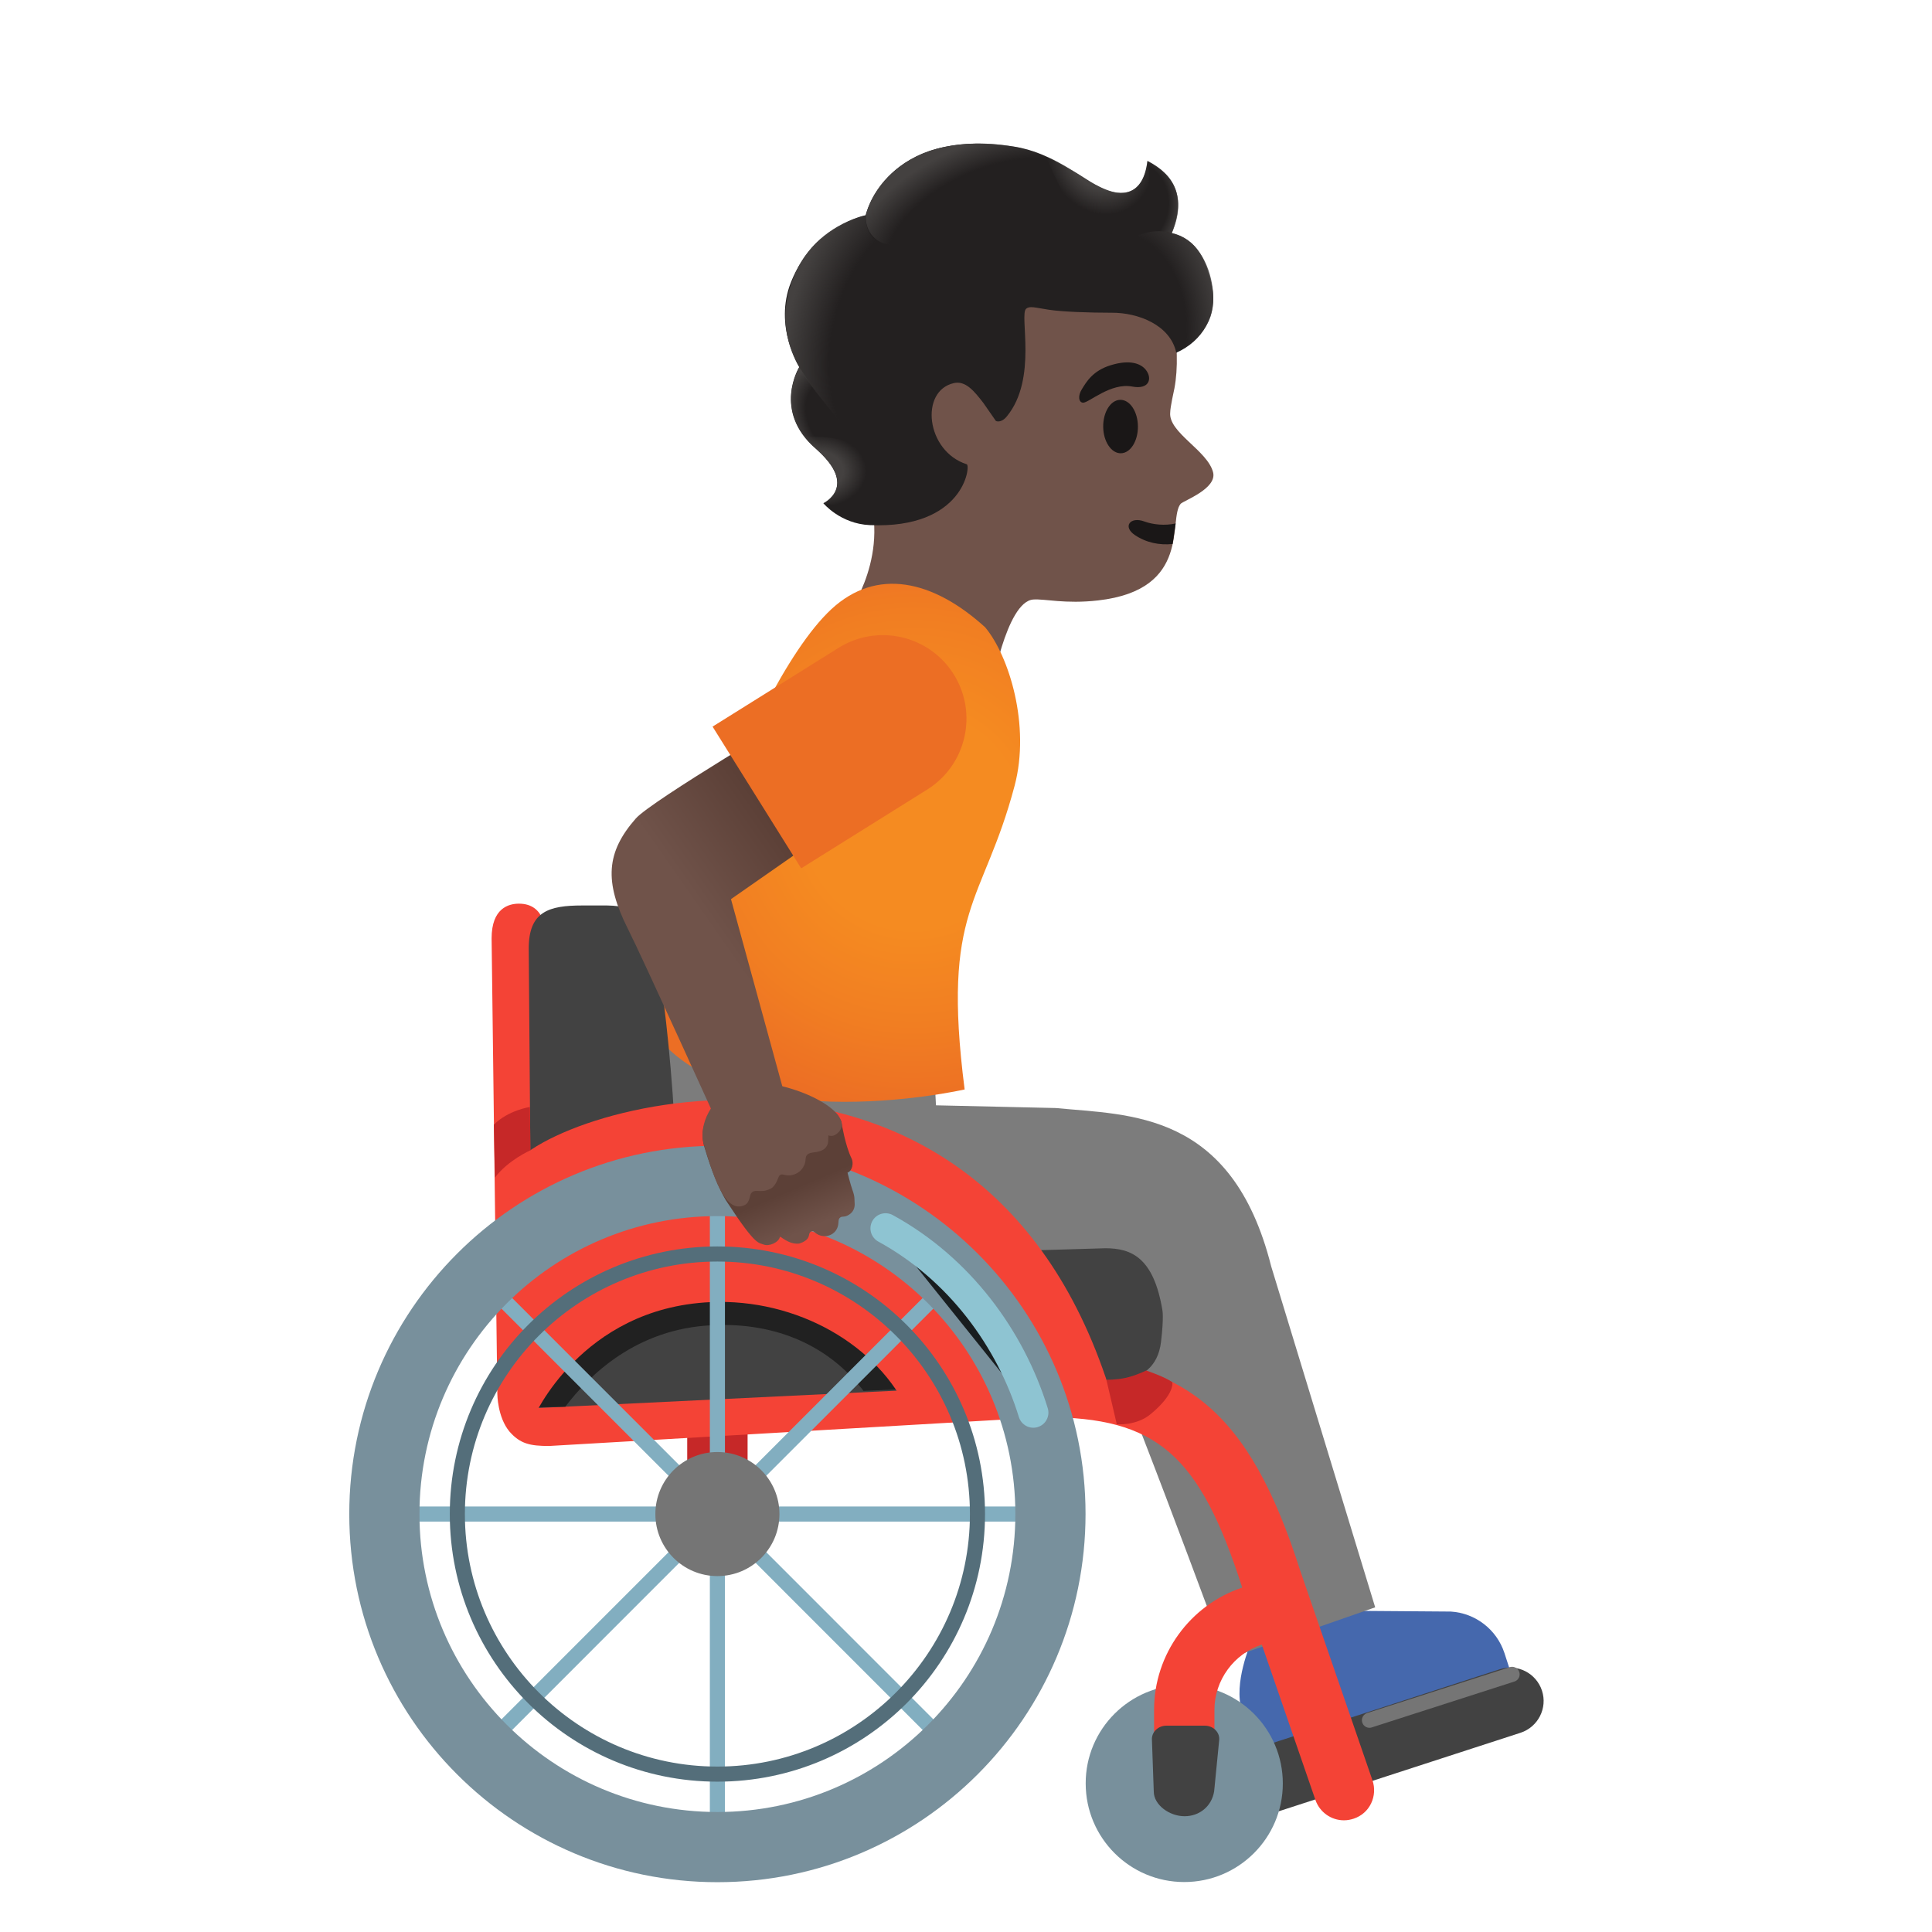
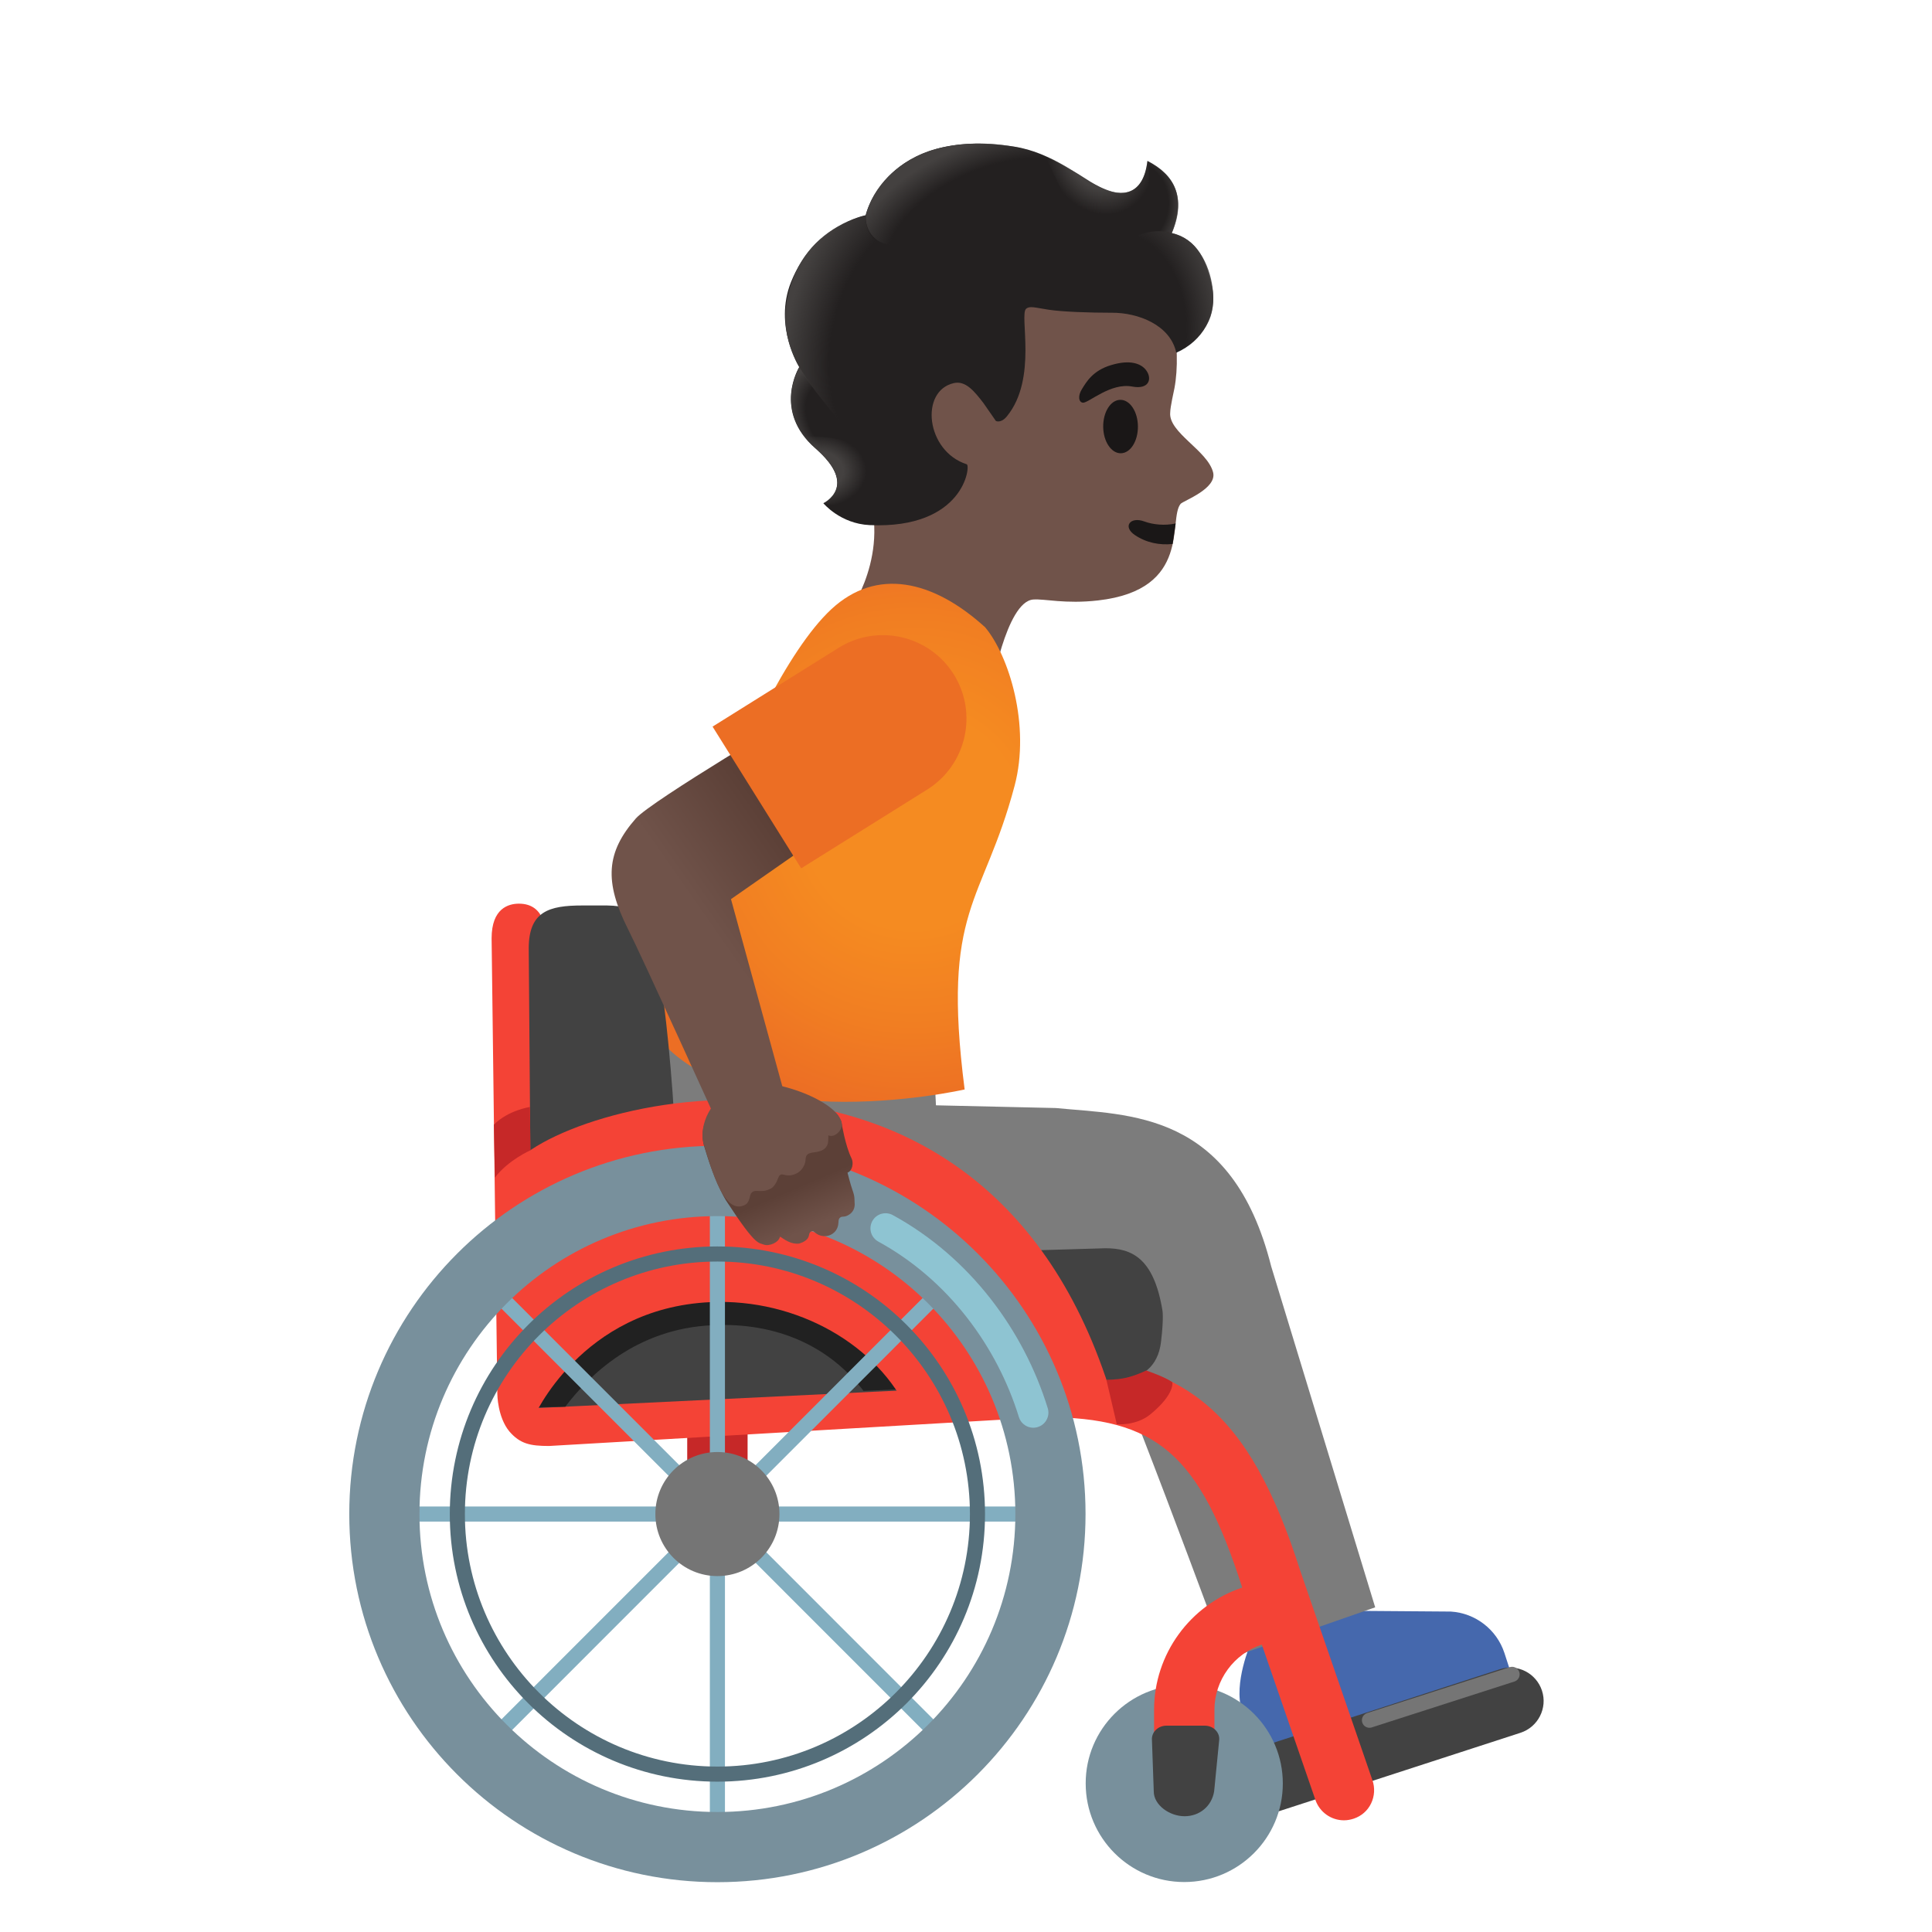
<svg xmlns="http://www.w3.org/2000/svg" version="1.1" id="Layer_1" x="0px" y="0px" viewBox="0 0 128 128" style="enable-background:new 0 0 128 128;" xml:space="preserve">
  <path style="fill:#70534A;" d="M55.41,18.83c2.37-4.24,8-7.71,12.82-7.14c5.4,0.64,8.46,4.37,9.44,9.23  c0.36,1.76,0.38,3.53,0.14,4.8c-0.03,0.15-0.28,1.26-0.28,1.6c-0.14,1.33,2.47,2.52,2.84,3.97c0.28,1.09-1.98,1.89-2.15,2.09  c-0.85,1.02,0.78,5.69-5.47,6.4c-2.18,0.25-3.54-0.12-4.3-0.06c-1.8,0.15-2.8,6.11-2.8,6.11l-9.21-5.57c0,0,3.07-4.51,0.39-9.14  C54.24,27.44,53.89,21.56,55.41,18.83z" />
  <path style="fill:#1A1717;" d="M77.69,36.04c-0.87,0.09-1.74-0.08-2.5-0.59c-0.83-0.56-0.31-1.25,0.63-0.9  c0.57,0.21,1.36,0.29,2.07,0.13L77.69,36.04z" />
  <path style="fill:#1A1717;" d="M73.09,28.28c-0.01-0.98,0.49-1.78,1.13-1.79c0.64-0.01,1.16,0.78,1.17,1.75  c0.01,0.98-0.49,1.78-1.13,1.79C73.63,30.04,73.1,29.26,73.09,28.28z" />
  <path style="fill:#1A1717;" d="M75.01,25.61c1.15,0.22,1.34-0.55,0.91-1.1c-0.32-0.41-1.03-0.71-2.31-0.32  c-1.21,0.36-1.64,1.12-1.93,1.59c-0.29,0.46-0.21,0.89,0.08,0.9C72.15,26.68,73.59,25.34,75.01,25.61z" />
  <path style="fill:#232020;" d="M52.41,18.68c1.51-3.77,4.94-4.42,4.94-4.42s1.31-5.87,9.82-4.55c2.61,0.41,4.28,2.04,5.83,2.76  c1.34,0.62,2.75,0.48,3.02-1.81c1.79,0.93,2.58,2.37,1.61,4.78c1.7,0.4,2.32,1.87,2.67,3.55c0.39,1.87-0.63,3.61-2.37,4.38  c-0.39-1.85-2.55-2.66-4.26-2.65c-1.5,0-3.27-0.06-4.19-0.2c-0.92-0.14-1.26-0.27-1.5-0.06c-0.46,0.41,0.77,4.61-1.26,7.11  c-0.4,0.5-0.74,0.32-0.74,0.32l-0.82-1.18c-0.62-0.81-1.19-1.5-1.96-1.33c-2.28,0.51-1.86,4.51,0.85,5.38  c0.27,0.09-0.18,4.3-6.43,4.03c-1.95-0.09-3.07-1.45-3.07-1.45s2.38-1.11-0.52-3.63c-2.87-2.49-1.08-5.39-1.08-5.39  S51.24,21.6,52.41,18.68z" />
  <radialGradient id="SVGID_1_" cx="-874.788" cy="702.462" r="1" gradientTransform="matrix(-2.8838 13.1834 9.7811 2.1396 -9331.572 10052.612)" gradientUnits="userSpaceOnUse">
    <stop offset="0.699" style="stop-color:#444140;stop-opacity:0" />
    <stop offset="1" style="stop-color:#444140" />
  </radialGradient>
  <path style="fill:url(#SVGID_1_);" d="M55.55,27.83c-1.7-2.24-4.98-5.18-2.79-9.88c0.86-1.84,2.51-3.14,4.58-3.68  c0,0-0.04,0.7,0.33,1.28c0.47,0.75,1.68,0.78,1.68,0.78C55.51,21,55.83,23.96,55.55,27.83z" />
  <radialGradient id="SVGID_00000025428252504244460620000016919343124034333600_" cx="-1074.666" cy="799.796" r="1" gradientTransform="matrix(-3.1589 1.4176 1.681 3.7459 -4666.366 -1462.291)" gradientUnits="userSpaceOnUse">
    <stop offset="0.58" style="stop-color:#444140" />
    <stop offset="1" style="stop-color:#444140;stop-opacity:0" />
  </radialGradient>
  <path style="fill:url(#SVGID_00000025428252504244460620000016919343124034333600_);" d="M69.23,10.31c0.77,0.3,2.27,1.26,2.57,1.45  c0.34,0.22,1.66,1.12,2.65,1.01c1.44-0.15,1.52-1.86,1.58-2.12c0.21,0.89,0.43,4.8-2.51,4.82c-1.73,0.01-2.68-1.58-3.22-2.89  C70.1,12.11,69.31,10.5,69.23,10.31z" />
  <radialGradient id="SVGID_00000005243750827490397490000009077183696141491091_" cx="-1194.48" cy="713.618" r="1" gradientTransform="matrix(-3.085 -0.2174 -0.2659 3.7737 -3420.026 -2939.115)" gradientUnits="userSpaceOnUse">
    <stop offset="0.702" style="stop-color:#444140;stop-opacity:0" />
    <stop offset="1" style="stop-color:#444140" />
  </radialGradient>
  <path style="fill:url(#SVGID_00000005243750827490397490000009077183696141491091_);" d="M77.64,15.44c0,0-0.95-0.3-2.21,0.14  c1.23-0.88,0.61-4.91,0.61-4.91C76.28,10.81,79.12,12,77.64,15.44z" />
  <radialGradient id="SVGID_00000124864106849614556580000004399391667345188024_" cx="-1029.499" cy="670.515" r="1" gradientTransform="matrix(-5.9963 0.892 1.3509 9.0814 -7004.126 -5149.765)" gradientUnits="userSpaceOnUse">
    <stop offset="0.598" style="stop-color:#444140;stop-opacity:0" />
    <stop offset="1" style="stop-color:#444140" />
  </radialGradient>
  <path style="fill:url(#SVGID_00000124864106849614556580000004399391667345188024_);" d="M77.64,15.44  c1.92,0.44,2.61,2.56,2.72,3.84c0.06,0.72,0,1.5-0.35,2.14c-0.77,1.43-1.75,1.77-2.07,1.95l-2.52-7.79  C76.03,15.41,76.46,15.17,77.64,15.44z" />
  <radialGradient id="SVGID_00000090260577151972693480000000291313270879629966_" cx="-835.975" cy="476.382" r="1" gradientTransform="matrix(10.0084 -4.2091 -2.3655 -5.6248 9559.543 -823.7256)" gradientUnits="userSpaceOnUse">
    <stop offset="0.699" style="stop-color:#444140;stop-opacity:0" />
    <stop offset="1" style="stop-color:#444140" />
  </radialGradient>
  <path style="fill:url(#SVGID_00000090260577151972693480000000291313270879629966_);" d="M62.01,9.87  c-2.54,0.69-4.22,2.63-4.63,4.35c-0.12,0.51,0.1,4.75,9.12-0.62c3.35-2,3.07-3.12,2.69-3.29C67.87,9.71,64.85,9.1,62.01,9.87z" />
  <radialGradient id="SVGID_00000117663438999779410290000005694626791055041934_" cx="-624.447" cy="409.276" r="1" gradientTransform="matrix(3.2999 -0.0152 -0.0113 -2.4479 2119.331 1023.598)" gradientUnits="userSpaceOnUse">
    <stop offset="0.538" style="stop-color:#444140" />
    <stop offset="1" style="stop-color:#444140;stop-opacity:0" />
  </radialGradient>
  <path style="fill:url(#SVGID_00000117663438999779410290000005694626791055041934_);" d="M58.18,32.01  c0.49-3.44-4.89-3.08-4.89-3.08s0.31,0.36,0.85,0.87c0.76,0.71,1.24,1.33,1.33,2c0.13,1.02-0.91,1.53-0.91,1.53  S57.37,34.16,58.18,32.01z" />
  <radialGradient id="SVGID_00000008862692366469170930000008018175542536793789_" cx="-1110.427" cy="498.185" r="1" gradientTransform="matrix(-2.9451 -3.2882 -2.4392 2.1847 -1999.114 -4711.84)" gradientUnits="userSpaceOnUse">
    <stop offset="0.699" style="stop-color:#444140;stop-opacity:0" />
    <stop offset="1" style="stop-color:#444140" />
  </radialGradient>
  <path style="fill:url(#SVGID_00000008862692366469170930000008018175542536793789_);" d="M52.96,24.32c0,0,2.15,3.44,2.85,3.68  c0.84,0.28-1.77,1.71-1.77,1.71S51.26,27.61,52.96,24.32z" />
  <path style="fill:#4568AD;" d="M84.57,116.74c-0.6,0.19-1.25-0.14-1.44-0.74l-0.85-2.67c-0.58-1.81,0.59-4.47,0.59-4.47l6.64-2.14  l6.61,0.05c1.63,0.1,3.04,1.19,3.55,2.74l0.39,1.2c0.17,0.53-0.12,1.09-0.65,1.26L84.57,116.74z" />
  <path style="fill:#7C7C7C;" d="M44.86,67.06l17.02,3.62l0.13,2.55l7.94,0.18c4.88,0.48,11.67,0.17,14.27,10.49l6.89,22.59  l-9.85,3.43c0,0-7.9-21.46-8.4-21.43c-0.5,0.02-15.14,0.81-24.77-0.5C38.49,86.7,44.86,67.06,44.86,67.06z" />
  <radialGradient id="SVGID_00000004526937363454065490000013670789859748118673_" cx="-946.245" cy="613.847" r="1" gradientTransform="matrix(-18.5134 -6.0729 -6.0729 18.5134 -13729.707 -17056.455)" gradientUnits="userSpaceOnUse">
    <stop offset="0.367" style="stop-color:#F58B21" />
    <stop offset="0.697" style="stop-color:#F17E22" />
    <stop offset="1" style="stop-color:#EC6E24" />
  </radialGradient>
  <path style="fill:url(#SVGID_00000004526937363454065490000013670789859748118673_);" d="M63.91,72.18  c-1.55-12.08,1.22-12.23,3.31-20.12c1.06-4-0.37-8.61-1.95-10.5c-3.47-3.15-7.2-3.97-10.19-1.2c-5.89,5.48-12.5,26.92-12.5,26.92  C47.29,75.96,63.91,72.18,63.91,72.18z" />
  <path style="fill:#C62828;" d="M45.53,93.17h4v7.14h-4V93.17z" />
  <path style="fill:#424242;" d="M84.76,119.99l15.98-5.19c1.16-0.38,1.8-1.63,1.42-2.79c-0.38-1.16-1.63-1.8-2.79-1.42l-15.98,5.19  c-1.16,0.38-1.8,1.63-1.42,2.79C82.35,119.73,83.6,120.37,84.76,119.99z" />
  <path style="fill:#78909C;" d="M78.46,111.63c3.61,0,6.53,2.93,6.53,6.53c0,3.61-2.93,6.53-6.53,6.53c-3.61,0-6.53-2.93-6.53-6.53  C71.92,114.56,74.85,111.63,78.46,111.63z" />
  <path style="fill:#F44336;" d="M34.38,59.87c1.81,0,1.81,1.94,1.81,2.59l0.25,29.21l32.67-1.77c9.36,0,13.66,3.58,17.04,14.18  l4.78,13.87c0.17,0.5,0.14,1.05-0.09,1.53c-0.23,0.48-0.64,0.84-1.15,1.01c-0.21,0.07-0.43,0.11-0.65,0.11  c-0.85,0-1.61-0.54-1.89-1.35l-3.55-10.29c-1.84,0.6-3.14,2.35-3.14,4.32v4.88c0,1.1-0.9,2-2,2s-2-0.9-2-2v-4.88  c0-3.68,2.38-6.94,5.84-8.1c-2.84-8.85-5.68-11.28-13.07-11.29L36.38,95.8c-1.25,0-1.92-0.14-2.63-0.96  c-0.79-0.95-0.8-2.47-0.8-2.48l-0.38-30.19C32.57,60.17,33.7,59.87,34.38,59.87z" />
  <path style="fill:#424242;" d="M78.48,120.33c0.99,0,1.8-0.66,1.96-1.65l0.33-3.35c0.08-0.53-0.37-1-0.95-1h-2.54  c-0.57,0-1.01,0.45-0.96,0.97l0.12,3.39C76.44,119.59,77.49,120.33,78.48,120.33z" />
  <path style="fill:#424242;" d="M35.03,62.84c0-2.46,1.34-2.85,3.55-2.85h1.64c2.31,0.03,2.69,1.07,3.11,2.57  c0.75,2.67,2.18,16.77,1.07,20.67c-0.03,0.1-0.08,0.22-0.12,0.32l28.96-0.85c1.73,0,3.19,0.63,3.77,4.09c0,0,0.11,0.44-0.09,2.12  c-0.2,1.68-1.31,2.44-2.76,2.51L35.32,93.3l0.05-0.13c-0.06,0.05-0.1,0.08-0.1,0.08L35.03,62.84z" />
  <path style="fill:#212121;" d="M57.21,92.15c-2.22-2.9-5.67-4.56-10.02-4.35c-5.04,0.23-8.15,3.31-9.74,5.4l-3.4,0.07  c-0.07-3.89-0.26-13.9-0.26-13.9c2.54-4.26,29.74-11.62,38.87,12.08L57.21,92.15z" />
  <path style="fill:#F44336;" d="M35.34,93.95l-1.81-0.56c0-2.09,0.26-15.91,0.26-15.91c2.67-4.46,31.97-12.63,40.07,15.72l-5.24-0.02  l-8.37,0.49c-2.02-4.53-7.42-7.66-13.19-7.4C38.48,86.67,35.34,93.95,35.34,93.95z" />
  <radialGradient id="SVGID_00000130639442071675804340000016560261530207306423_" cx="-1703.71" cy="1034.204" r="1" gradientTransform="matrix(-1.1067 0 0 1.1067 -1837.967 -1044.247)" gradientUnits="userSpaceOnUse">
    <stop offset="0" style="stop-color:#78909C" />
    <stop offset="0.562" style="stop-color:#617A86" />
    <stop offset="1" style="stop-color:#546E7A" />
  </radialGradient>
  <path style="fill:url(#SVGID_00000130639442071675804340000016560261530207306423_);" d="M47.53,101.41c0.61,0,1.11-0.5,1.11-1.11  c0-0.61-0.5-1.11-1.11-1.11c-0.61,0-1.11,0.5-1.11,1.11C46.42,100.91,46.92,101.41,47.53,101.41z" />
  <path style="fill:#82AEC0;" d="M47.53,99.7c-0.33,0-0.61,0.27-0.61,0.61c0,0.33,0.27,0.61,0.61,0.61c0.34,0,0.61-0.27,0.61-0.61  C48.14,99.97,47.86,99.7,47.53,99.7z M47.53,98.7c0.89,0,1.61,0.72,1.61,1.61c0,0.89-0.72,1.61-1.61,1.61  c-0.89,0-1.61-0.72-1.61-1.61C45.92,99.42,46.64,98.7,47.53,98.7z" />
  <path style="stroke:#82AEC0;stroke-linecap:round;stroke-miterlimit:10;" d="M47.53,79.6v41.42" />
  <path style="stroke:#82AEC0;stroke-linecap:round;stroke-miterlimit:10;" d="M32.89,85.66l29.28,29.29" />
  <path style="stroke:#82AEC0;stroke-linecap:round;stroke-miterlimit:10;" d="M32.89,114.95l29.28-29.29" />
  <path style="stroke:#82AEC0;stroke-linecap:round;stroke-miterlimit:10;" d="M68.24,100.31H26.82" />
  <path style="fill:#78909C;" d="M47.53,75.91c13.47,0,24.39,10.92,24.39,24.39c0,13.47-10.92,24.4-24.39,24.4  s-24.39-10.92-24.39-24.39C23.14,86.84,34.06,75.91,47.53,75.91z M47.53,120.05c10.9,0,19.74-8.84,19.74-19.74  c0-10.9-8.84-19.74-19.74-19.74s-19.74,8.84-19.74,19.74C27.79,111.21,36.63,120.05,47.53,120.05z" />
  <path style="fill:#546E7A;" d="M47.53,83.58c-9.22,0-16.73,7.5-16.73,16.73c0,9.23,7.5,16.73,16.73,16.73s16.73-7.5,16.73-16.73  C64.26,91.08,56.75,83.58,47.53,83.58z M47.53,82.58c9.79,0,17.73,7.94,17.73,17.73c0,9.79-7.94,17.73-17.73,17.73  S29.8,110.1,29.8,100.31C29.8,90.52,37.74,82.58,47.53,82.58z" />
  <path style="fill:#757575;" d="M47.53,104.42c-2.27,0-4.11-1.84-4.11-4.11c0-2.27,1.84-4.11,4.11-4.11c2.27,0,4.11,1.84,4.11,4.11  C51.64,102.58,49.8,104.42,47.53,104.42z" />
  <path style="stroke:#757575;stroke-linecap:round;stroke-miterlimit:10;" d="M100.18,110.93l-9.45,3.04" />
  <path style="fill:#C62828;" d="M35.14,76.21c0,0-1.49,0.66-2.35,1.81l-0.07-3.51c0.96-0.96,2.39-1.17,2.39-1.17L35.14,76.21z" />
  <path style="fill:#C62828;" d="M73.3,91.41l0.69,2.95c0,0,1.28,0.12,2.23-0.66c1.64-1.35,1.45-2.12,1.45-2.12  c-0.45-0.35-1.73-0.78-1.73-0.78s-0.72,0.35-1.38,0.49C73.9,91.43,73.3,91.41,73.3,91.41z" />
-   <path style="opacity:0.8;stroke:#94D1E0;stroke-width:2;stroke-linecap:round;stroke-miterlimit:10;enable-background:new    ;" d="  M68.46,93.59c-1.51-4.89-4.89-9.53-9.79-12.21" />
+   <path style="opacity:0.8;fill:none;stroke:#94D1E0;stroke-width:2;stroke-linecap:round;stroke-miterlimit:10;enable-background:new    ;" d="  M68.46,93.59c-1.51-4.89-4.89-9.53-9.79-12.21" />
  <linearGradient id="SVGID_00000078728179699349716830000017027023174185113017_" gradientUnits="userSpaceOnUse" x1="42.064" y1="62.922" x2="54.063" y2="71.295" gradientTransform="matrix(1 0 0 -1 0 130)">
    <stop offset="0.5" style="stop-color:#70534A" />
    <stop offset="1" style="stop-color:#5C4037" />
  </linearGradient>
  <path style="fill:url(#SVGID_00000078728179699349716830000017027023174185113017_);" d="M53.15,47.14l5.16,5.54l-9.88,6.89  l3.68,13.42l-4.41,1.78c0,0-5.14-11.34-6.1-13.23c-1.58-3.14-1.44-5.08,0.53-7.32C43.18,53.04,53.15,47.14,53.15,47.14z" />
  <linearGradient id="SVGID_00000013171942276012305170000006540958335390854058_" gradientUnits="userSpaceOnUse" x1="53.764" y1="48.676" x2="52.648" y2="51.281" gradientTransform="matrix(1 0 0 -1 0 130)">
    <stop offset="0" style="stop-color:#70534A" />
    <stop offset="1" style="stop-color:#5C4037" />
  </linearGradient>
  <path style="fill:url(#SVGID_00000013171942276012305170000006540958335390854058_);" d="M47.37,73.49  c0.23-0.18,0.43-0.35,0.62-0.51c0.39-0.33,0.76-0.64,1.35-1.01c0.72-0.44,4.15,0.93,4.93,1.22c0.26,0.1,0.5,0.19,0.72,0.29  c0.3,0.13,0.53,0.36,0.63,0.63c0.04,0.05,0.08,0.11,0.12,0.2c0.01,0.04,0.02,0.07,0.02,0.11c0,0.01,0.25,1.5,0.65,2.31  c0.16,0.31,0.07,0.84-0.26,0.96c0,0,0.19,0.77,0.33,1.16c0.17,0.46,0.12,0.61,0.14,0.82c0.04,0.36-0.1,0.63-0.36,0.8  c-0.32,0.21-0.44,0.08-0.59,0.19s-0.1,0.29-0.14,0.5c-0.11,0.56-0.58,0.71-0.77,0.73c-0.62,0.06-0.8-0.33-0.91-0.33  c-0.2,0.01-0.24,0.18-0.26,0.31c-0.06,0.28-0.36,0.43-0.64,0.52c-0.73,0.08-1.26-0.54-1.28-0.44c-0.08,0.37-0.72,0.65-1.09,0.5  c-0.31-0.13-0.5,0.12-2.35-2.72c-0.37-0.5-0.97-1.84-1.37-3.12L46.67,76C46.37,75.04,46.64,74.06,47.37,73.49z" />
  <linearGradient id="SVGID_00000119087146199918308290000005651736919986978702_" gradientUnits="userSpaceOnUse" x1="52.449" y1="52.205" x2="54.681" y2="48.298" gradientTransform="matrix(1 0 0 -1 0 130)">
    <stop offset="0.5" style="stop-color:#70534A" />
    <stop offset="1" style="stop-color:#5C4037" />
  </linearGradient>
  <path style="fill:url(#SVGID_00000119087146199918308290000005651736919986978702_);" d="M49.06,71.88c1.76-0.67,6.6,1.02,6.72,2.61  c0.03,0.36-0.46,0.92-0.9,0.73c0,0,0,0.43-0.03,0.53c-0.14,0.54-0.76,0.57-0.95,0.6c-0.35,0.05-0.52,0.13-0.53,0.48  c-0.01,0.33-0.23,0.7-0.52,0.87c-0.32,0.18-0.57,0.22-0.96,0.12c-0.18-0.05-0.28,0.06-0.34,0.24c-0.08,0.25-0.28,0.59-0.49,0.69  c-0.39,0.2-0.64,0.16-0.92,0.15c-0.18,0-0.26,0.02-0.38,0.16c-0.09,0.12-0.08,0.59-0.39,0.76c-1.39,0.73-2.2-2.24-2.73-3.97  C46.25,74.59,47.07,72.64,49.06,71.88z" />
  <path style="fill:#EC6E24;" d="M53.08,57.53l-5.87-9.39l8.35-5.22c2.59-1.62,6.01-0.83,7.63,1.76c1.62,2.59,0.83,6.01-1.76,7.63  L53.08,57.53z" />
</svg>
